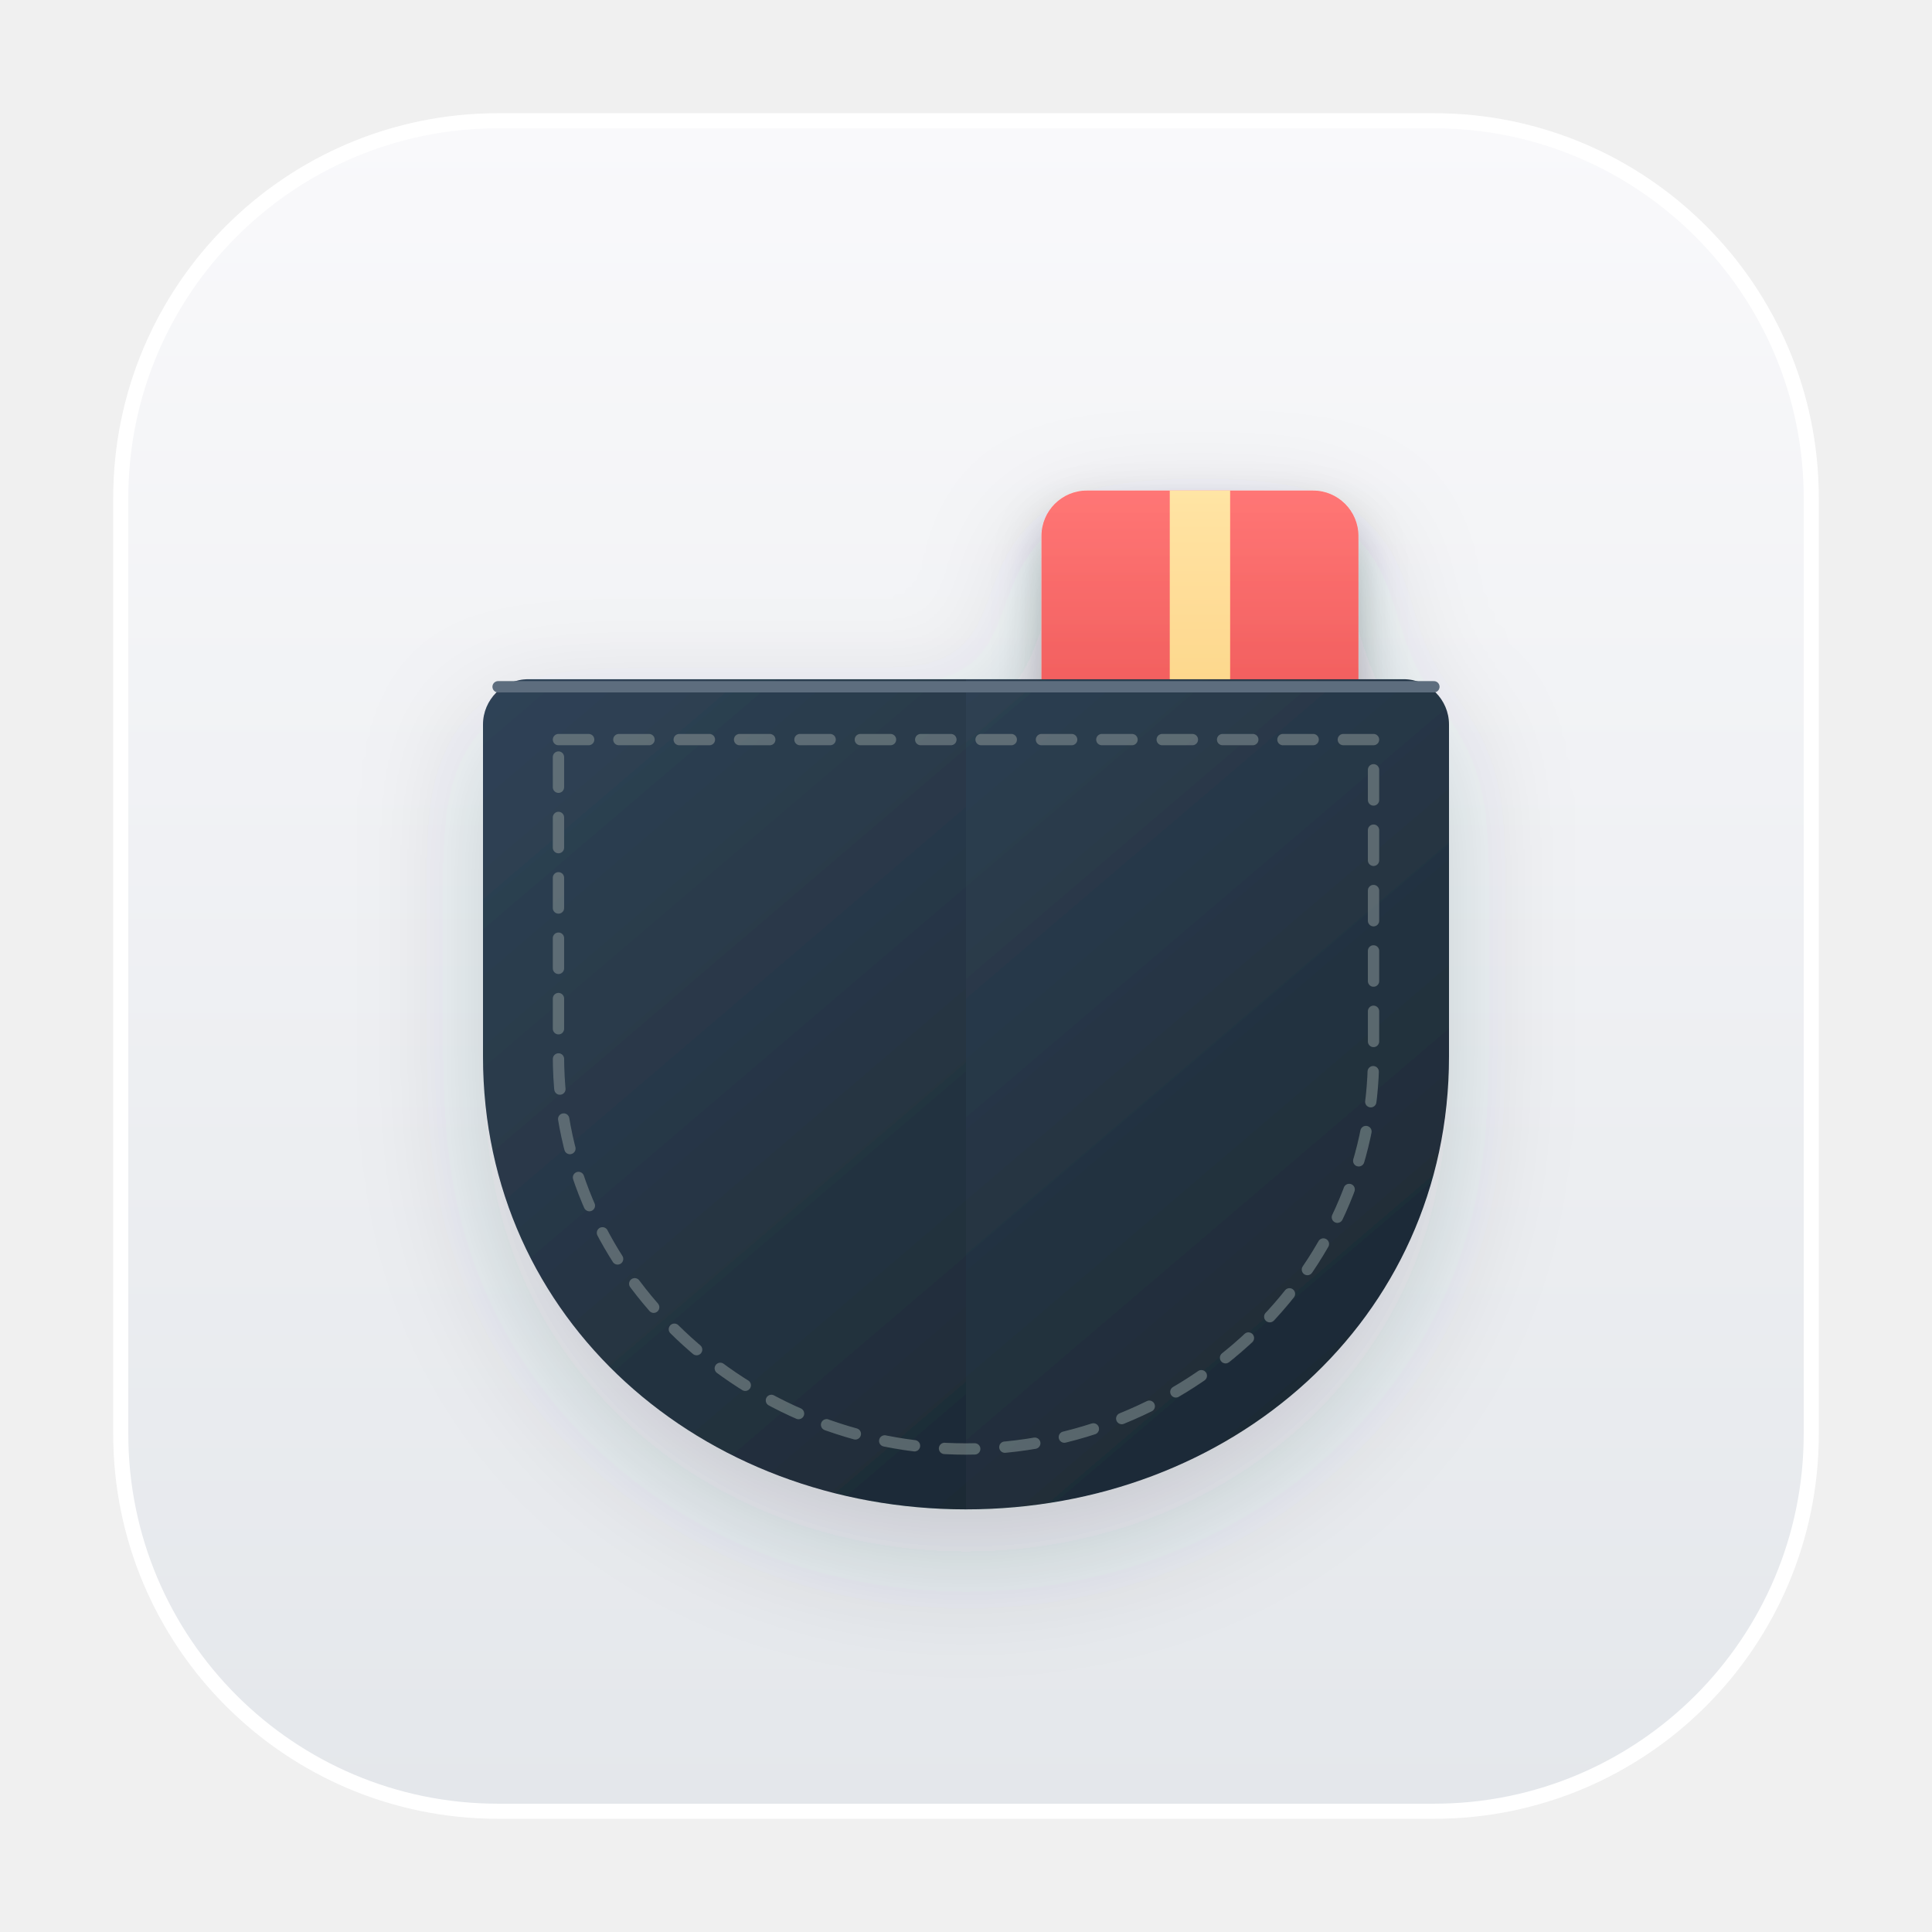
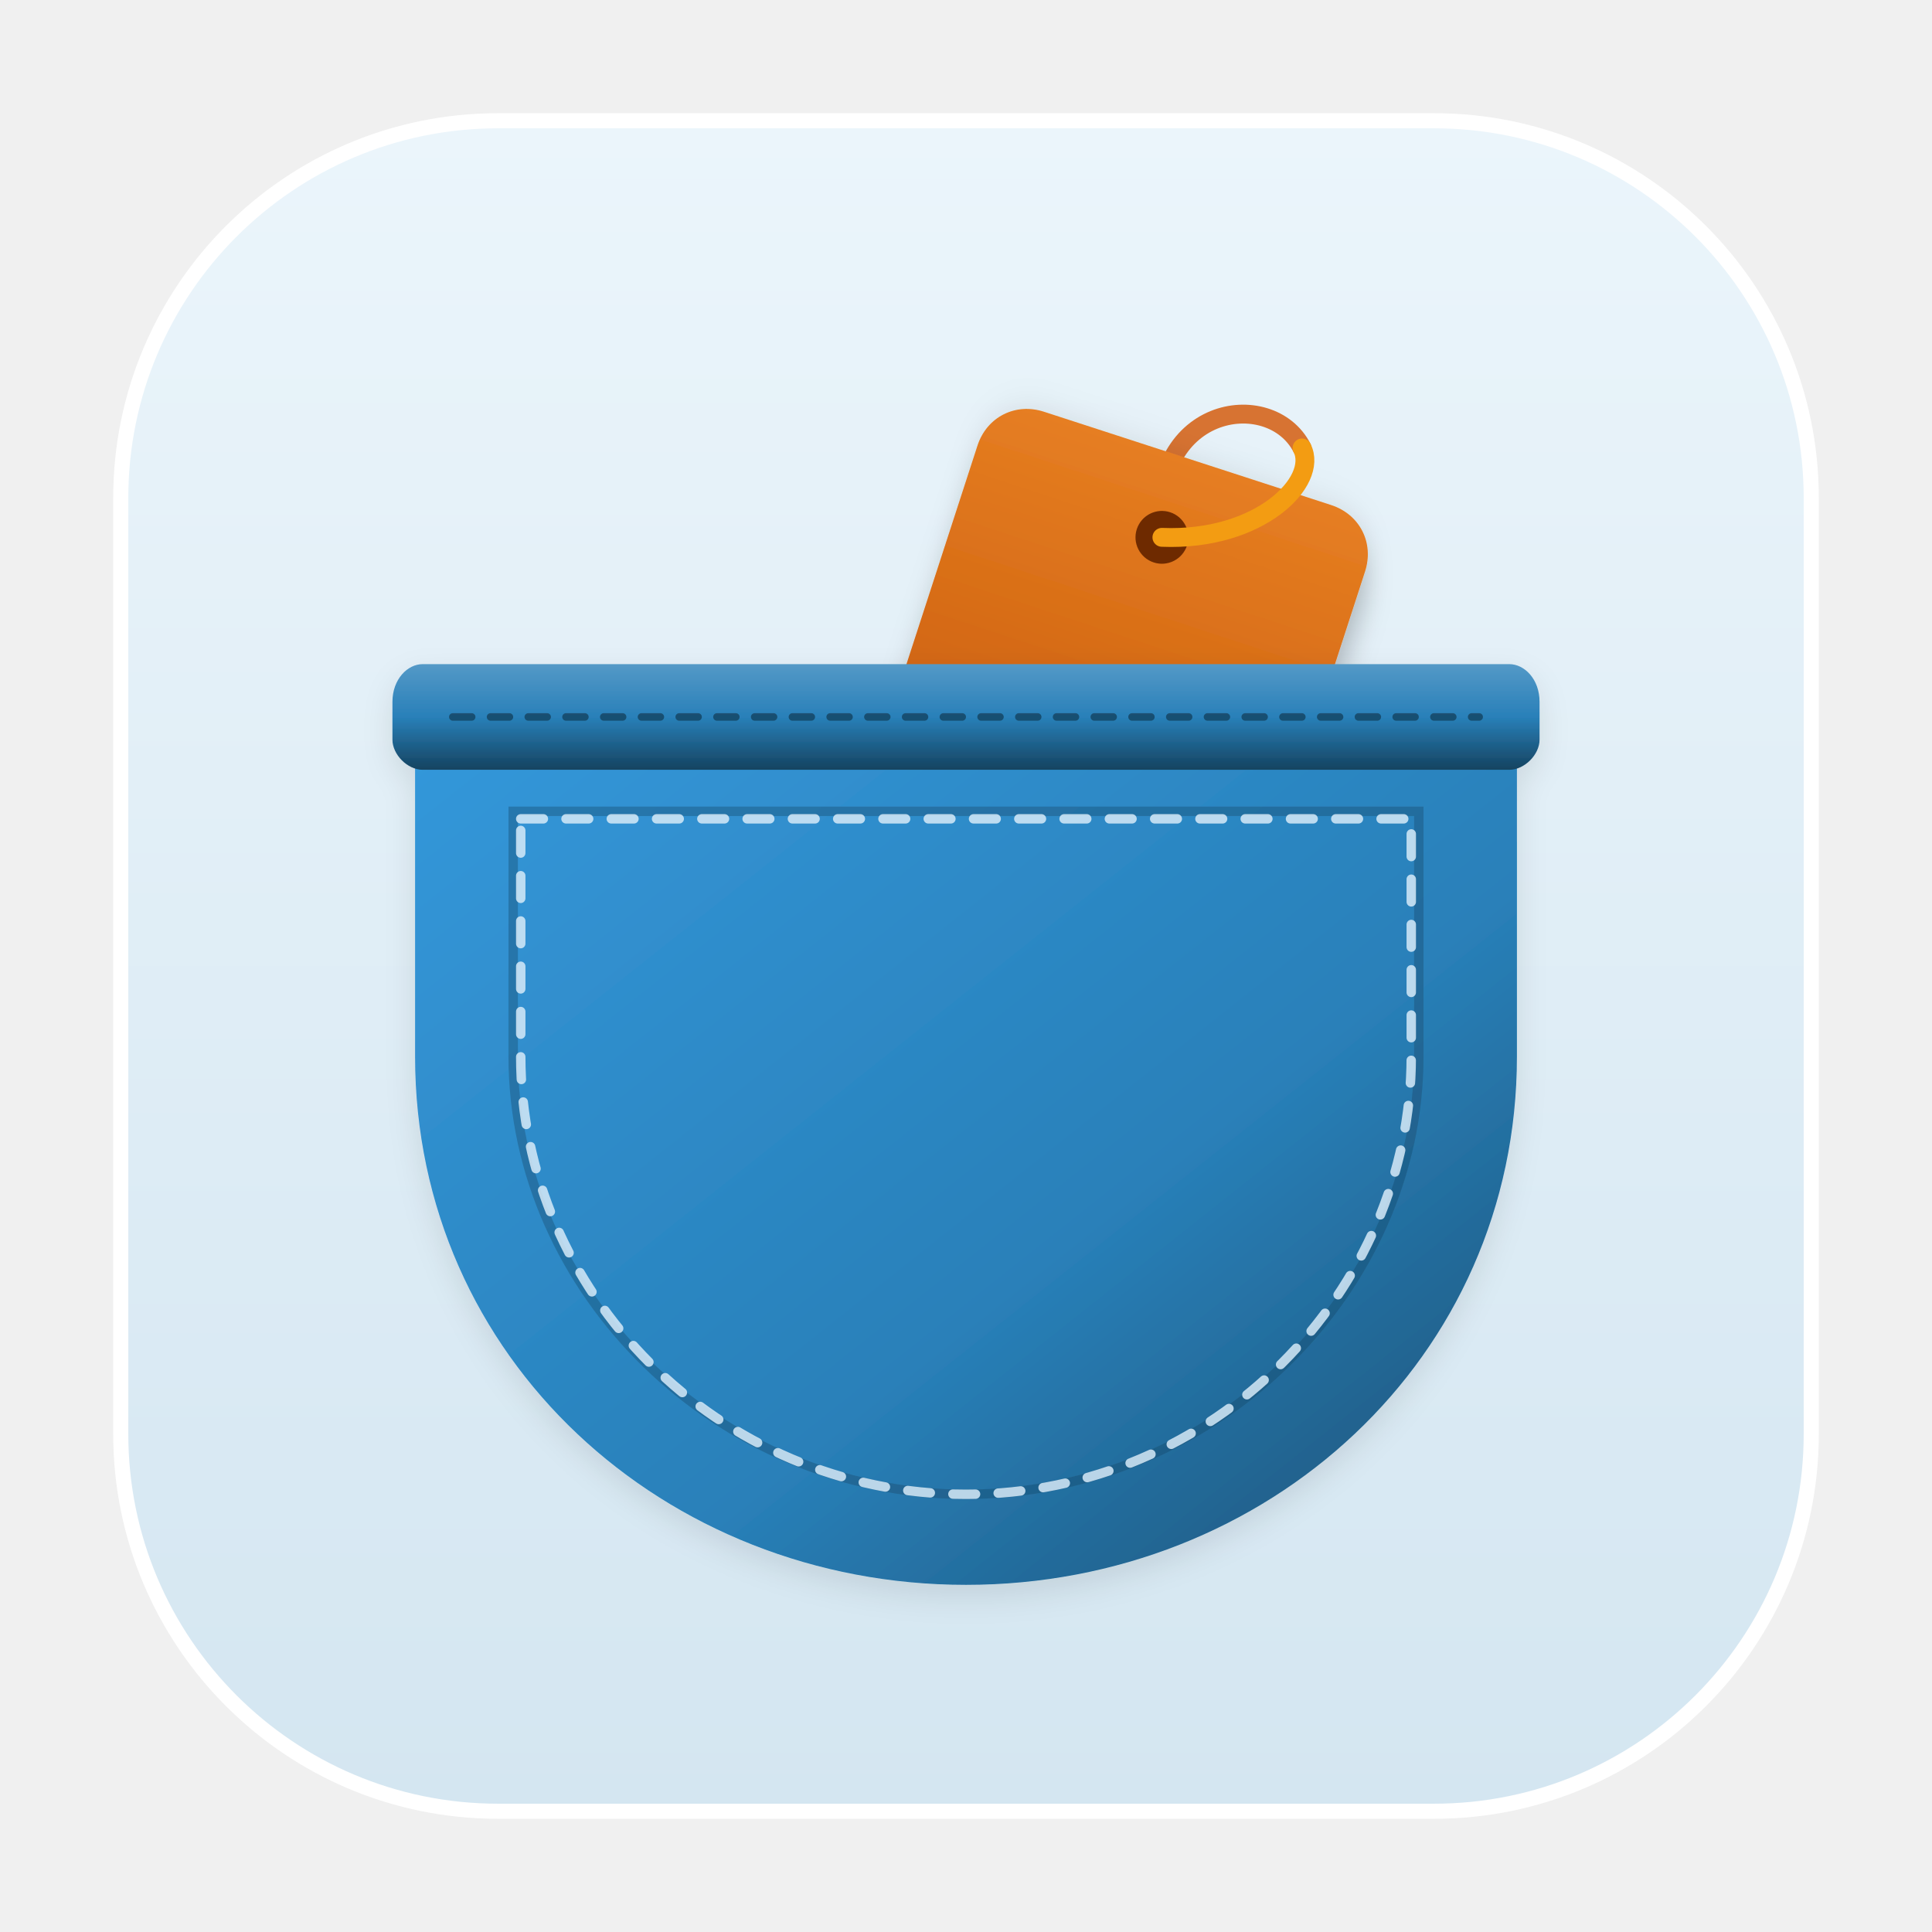
<svg xmlns="http://www.w3.org/2000/svg" viewBox="0 0 512 512" width="100%" height="100%">
  <defs>
-     <linearGradient id="bgGrad" x1="0%" y1="0%" x2="0%" y2="100%">
-       <stop offset="0%" stop-color="#F9F9FB" />
-       <stop offset="100%" stop-color="#E4E7EB" />
+     <linearGradient id="bgGrad16" x1="0%" y1="0%" x2="0%" y2="100%">
+       <stop offset="0%" stop-color="#EBF5FB" />
+       <stop offset="100%" stop-color="#D4E6F1" />
    </linearGradient>
-     <linearGradient id="pocketGrad" x1="0%" y1="0%" x2="100%" y2="100%">
-       <stop offset="0%" stop-color="#34495E" />
-       <stop offset="100%" stop-color="#1A252F" />
+     <linearGradient id="pocketGrad16" x1="0%" y1="0%" x2="100%" y2="100%">
+       <stop offset="0%" stop-color="#3498DB" />
+       <stop offset="60%" stop-color="#2980B9" />
+       <stop offset="100%" stop-color="#1B4F72" />
    </linearGradient>
-     <linearGradient id="bookmarkGrad" x1="0%" y1="0%" x2="0%" y2="100%">
-       <stop offset="0%" stop-color="#FF7675" />
-       <stop offset="100%" stop-color="#D63031" />
+     <linearGradient id="bookmarkGrad16" x1="0%" y1="0%" x2="0%" y2="100%">
+       <stop offset="0%" stop-color="#E67E22" />
+       <stop offset="100%" stop-color="#BA4A00" />
    </linearGradient>
-     <linearGradient id="ribbonGrad" x1="0%" y1="0%" x2="0%" y2="100%">
-       <stop offset="0%" stop-color="#FFEAA7" />
-       <stop offset="100%" stop-color="#FDCB6E" />
+     <linearGradient id="foldGrad16" x1="0%" y1="0%" x2="0%" y2="100%">
+       <stop offset="0%" stop-color="#5499C7" />
+       <stop offset="50%" stop-color="#2980B9" />
+       <stop offset="100%" stop-color="#154360" />
    </linearGradient>
-     <filter id="softShadow" x="-20%" y="-20%" width="140%" height="140%">
-       <feDropShadow dx="0" dy="12" stdDeviation="16" flood-color="#2C3E50" flood-opacity="0.18" />
+     <filter id="cleanPocketShadow16" x="-30%" y="-30%" width="160%" height="160%">
+       <feDropShadow dx="0" dy="14" stdDeviation="16" flood-color="#1B4F72" flood-opacity="0.3" />
+       <feDropShadow dx="0" dy="3" stdDeviation="4" flood-color="#000000" flood-opacity="0.1" />
    </filter>
-     <filter id="bookmarkShadow" x="-30%" y="-30%" width="160%" height="160%">
-       <feDropShadow dx="0" dy="6" stdDeviation="6" flood-color="#000000" flood-opacity="0.25" />
+     <filter id="cleanBookmarkShadow16" x="-20%" y="-20%" width="140%" height="140%">
+       <feDropShadow dx="2" dy="5" stdDeviation="5" flood-color="#000000" flood-opacity="0.25" />
    </filter>
  </defs>
-   <rect x="32" y="32" width="448" height="448" rx="100" fill="url(#bgGrad)" stroke="#FFFFFF" stroke-width="4" />
-   <g filter="url(#softShadow)">
-     <g filter="url(#bookmarkShadow)">
-       <path d="M 276 130                 L 348 130                 C 354.6 130, 360 135.4, 360 142                 L 360 290                 L 318 258                 L 276 290                 L 276 142                 C 276 135.4, 281.4 130, 288 130 Z" fill="url(#bookmarkGrad)" />
-       <path d="M 310 130                 L 326 130                 L 326 250                 L 318 244                 L 310 250 Z" fill="url(#ribbonGrad)" opacity="0.95" />
+   <rect x="32" y="32" width="448" height="448" rx="100" fill="url(#bgGrad16)" stroke="#FFFFFF" stroke-width="4" />
+   <g>
+     <g transform="translate(291, -45) rotate(18) translate(-256, 45)">
+       <path d="M 330 128                 C 315 96, 345 81, 358 94" fill="none" stroke="#D35400" stroke-width="5" stroke-linecap="round" opacity="0.8" />
+       <g filter="url(#cleanBookmarkShadow16)">
+         <path d="M 290 106                   L 370 106                   C 378 106, 384 112, 384 120                   L 384 266                   C 384 271, 378 276, 373 273                   L 330 246                   L 287 273 C 282 276, 276 271, 276 266                   L 276 120                   C 276 112, 282 106, 290 106 Z" fill="url(#bookmarkGrad16)" />
+         <circle cx="330" cy="128" r="7" fill="#6E2C00" />
+       </g>
+       <path d="M 358 94                 C 365 101, 355 121, 330 128" fill="none" stroke="#F39C12" stroke-width="5" stroke-linecap="round" />
    </g>
-     <path d="M 140 180               L 372 180               C 378.6 180, 384 185.4, 384 192               L 384 280               C 384 350, 326 400, 256 400               C 186 400, 128 350, 128 280               L 128 192               C 128 185.4, 133.4 180, 140 180 Z" fill="url(#pocketGrad)" />
-     <path d="M 140 180               L 256 180               L 256 400               C 186 400, 128 350, 128 280               L 128 192               C 128 185.4, 133.4 180, 140 180 Z" fill="#000000" opacity="0.08" />
-     <path d="M 148 196               L 364 196               L 364 280               C 364 338, 314 384, 256 384               C 198 384, 148 338, 148 280 Z" fill="none" stroke="#7F8C8D" stroke-width="3" stroke-dasharray="8 8" stroke-linecap="round" opacity="0.6" />
-     <line x1="132" y1="182" x2="380" y2="182" stroke="#5D6D7E" stroke-width="3" stroke-linecap="round" />
+     <g filter="url(#cleanPocketShadow16)">
+       <path d="M 120 190                 L 392 190                 C 398 190, 402 194, 402 200                 L 402 280                 C 402 360, 336 420, 256 420                 C 176 420, 110 360, 110 280                 L 110 200                 C 110 194, 114 190, 120 190 Z" fill="url(#pocketGrad16)" />
+       <path d="M 112 176                 L 400 176                 C 404 176, 408 180, 408 186                 L 408 196                 C 408 200, 404 204, 400 204                 L 112 204                 C 108 204, 104 200, 104 196                 L 104 186                 C 104 180, 108 176, 112 176 Z" fill="url(#foldGrad16)" />
+       <path d="M 120 190 L 392 190" stroke="#154360" stroke-width="2" stroke-dasharray="5 5" stroke-linecap="round" opacity="0.8" />
+       <path d="M 136 215                 L 376 215                 L 376 280                 C 376 342, 322 396, 256 396                 C 190 396, 136 342, 136 280 Z" fill="none" stroke="#154360" stroke-width="2.5" opacity="0.35" />
+       <path d="M 138 217                 L 374 217                 L 374 280                 C 374 342, 322 396, 256 396                 C 190 396, 138 342, 138 280 Z" fill="none" stroke="#D6EAF8" stroke-width="2.5" stroke-dasharray="6 6" stroke-linecap="round" opacity="0.85" />
+     </g>
  </g>
</svg>
